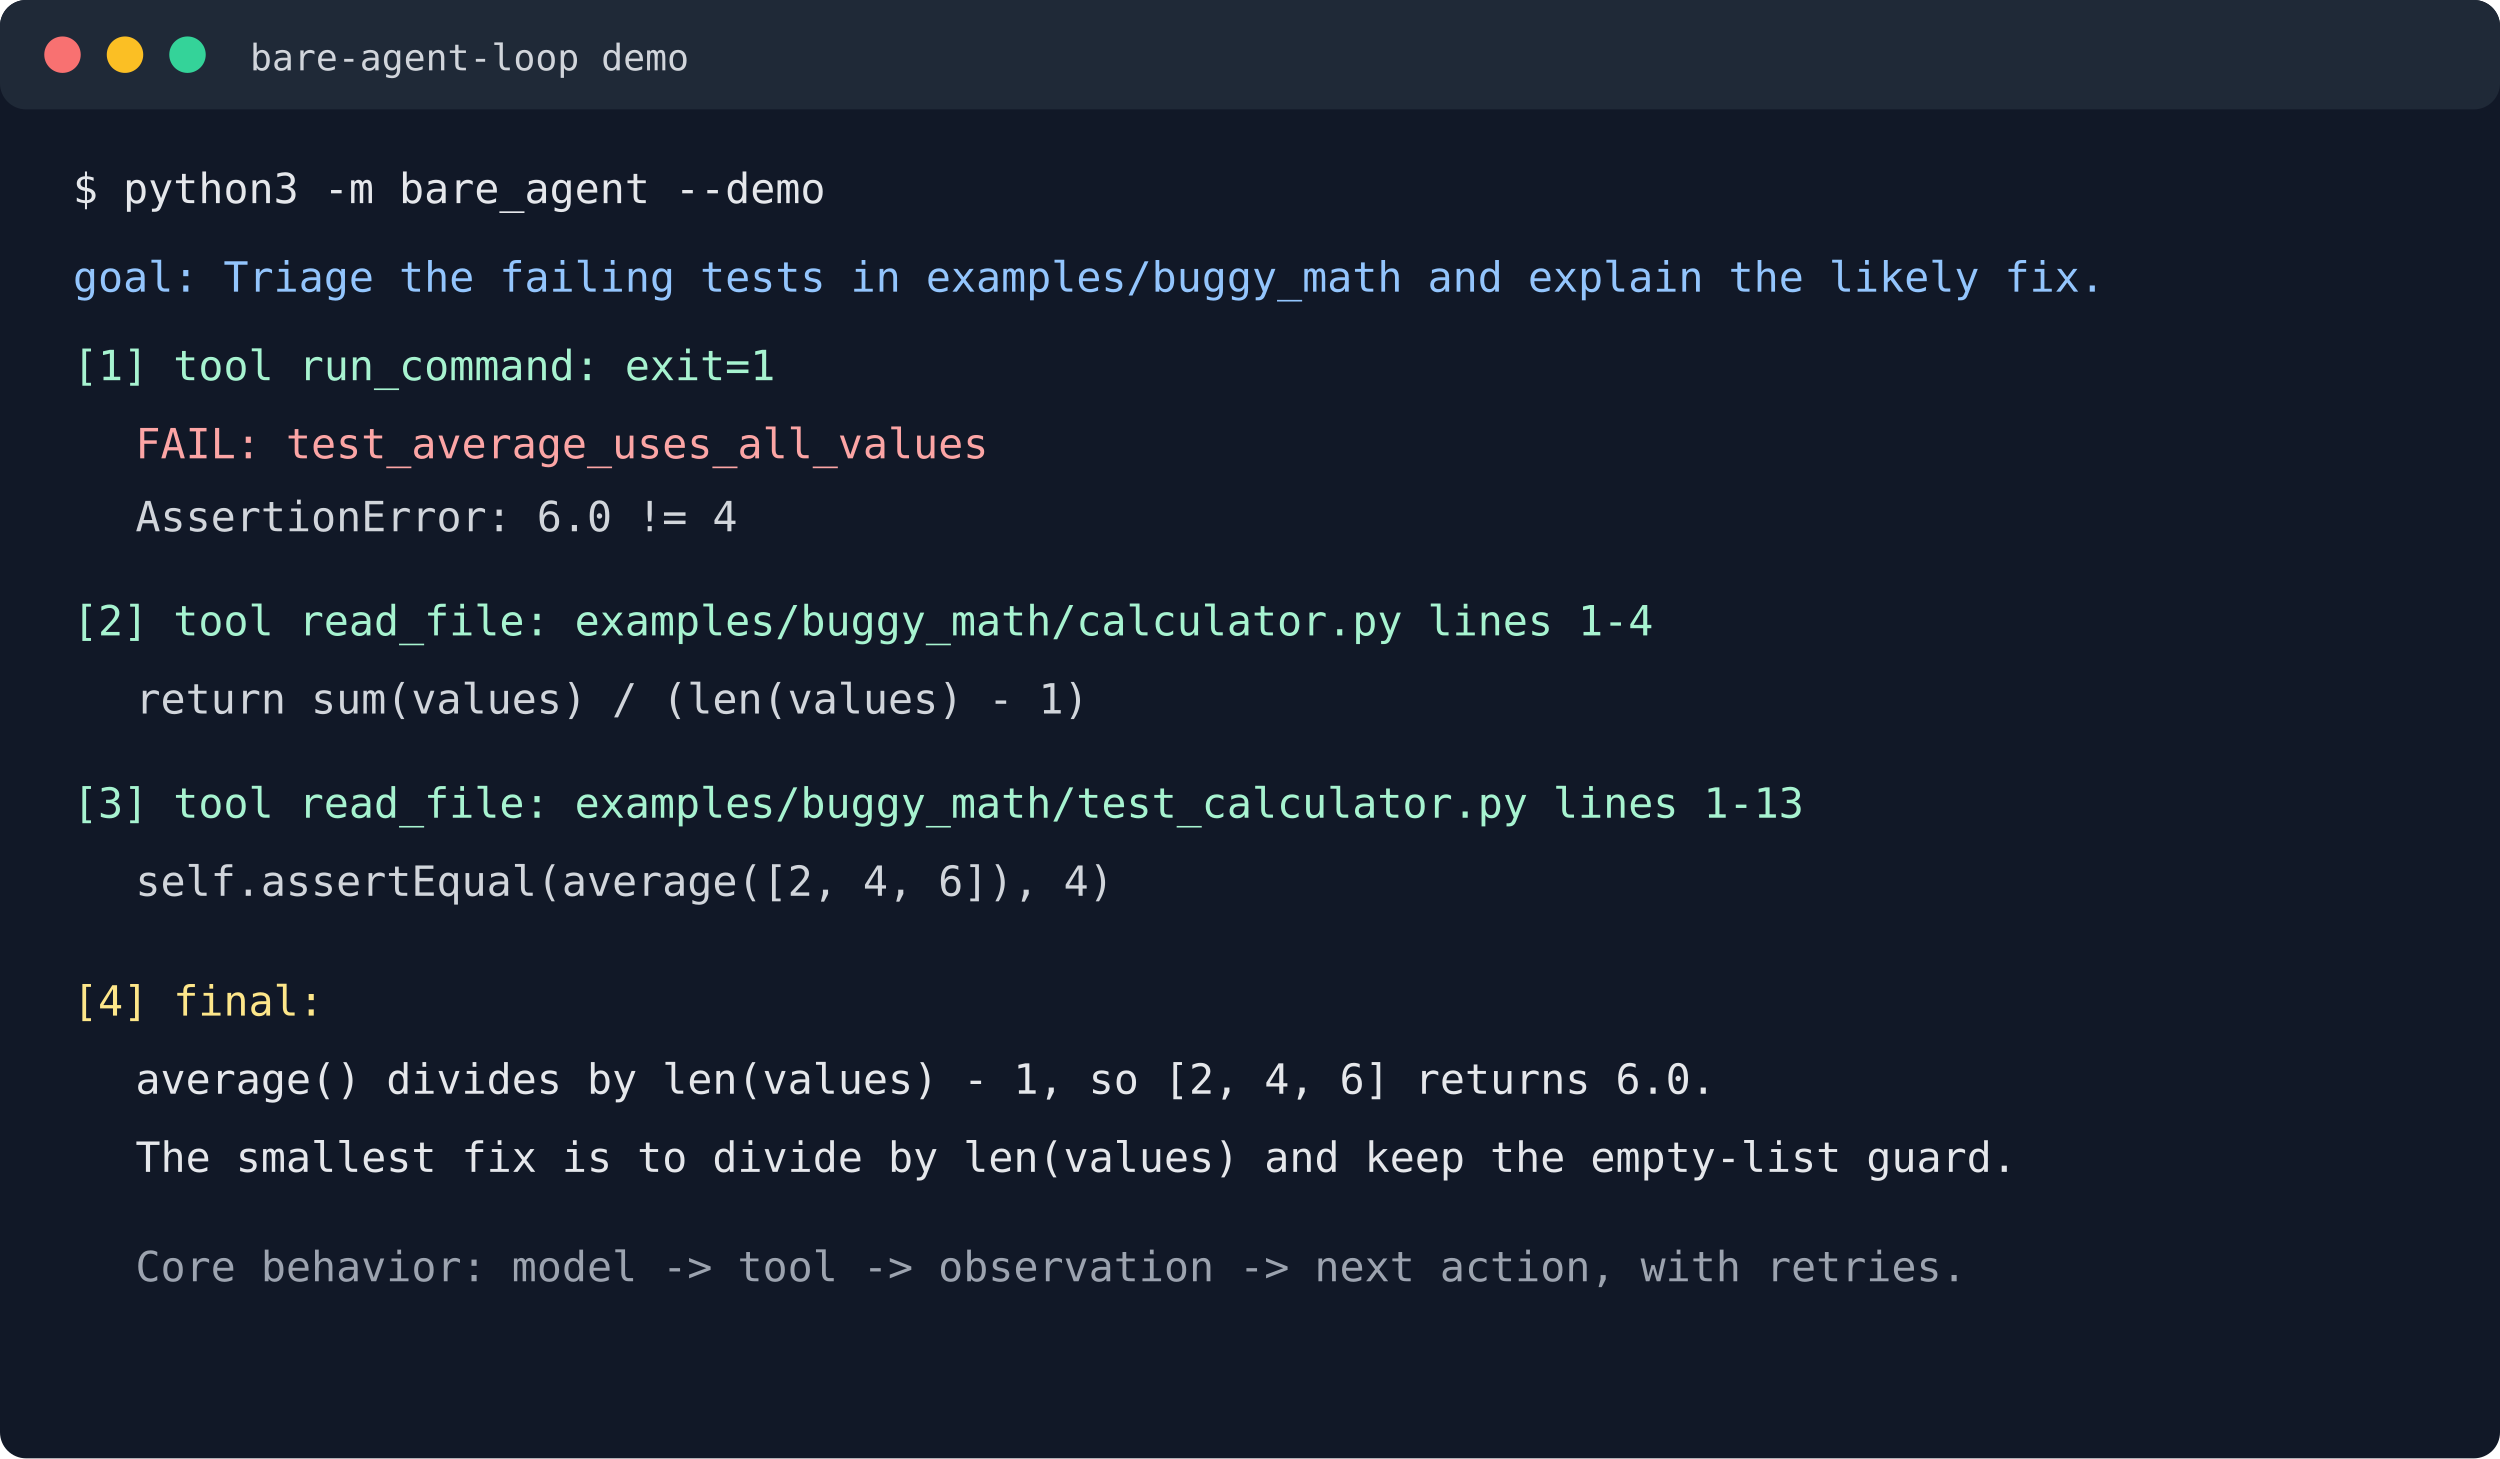
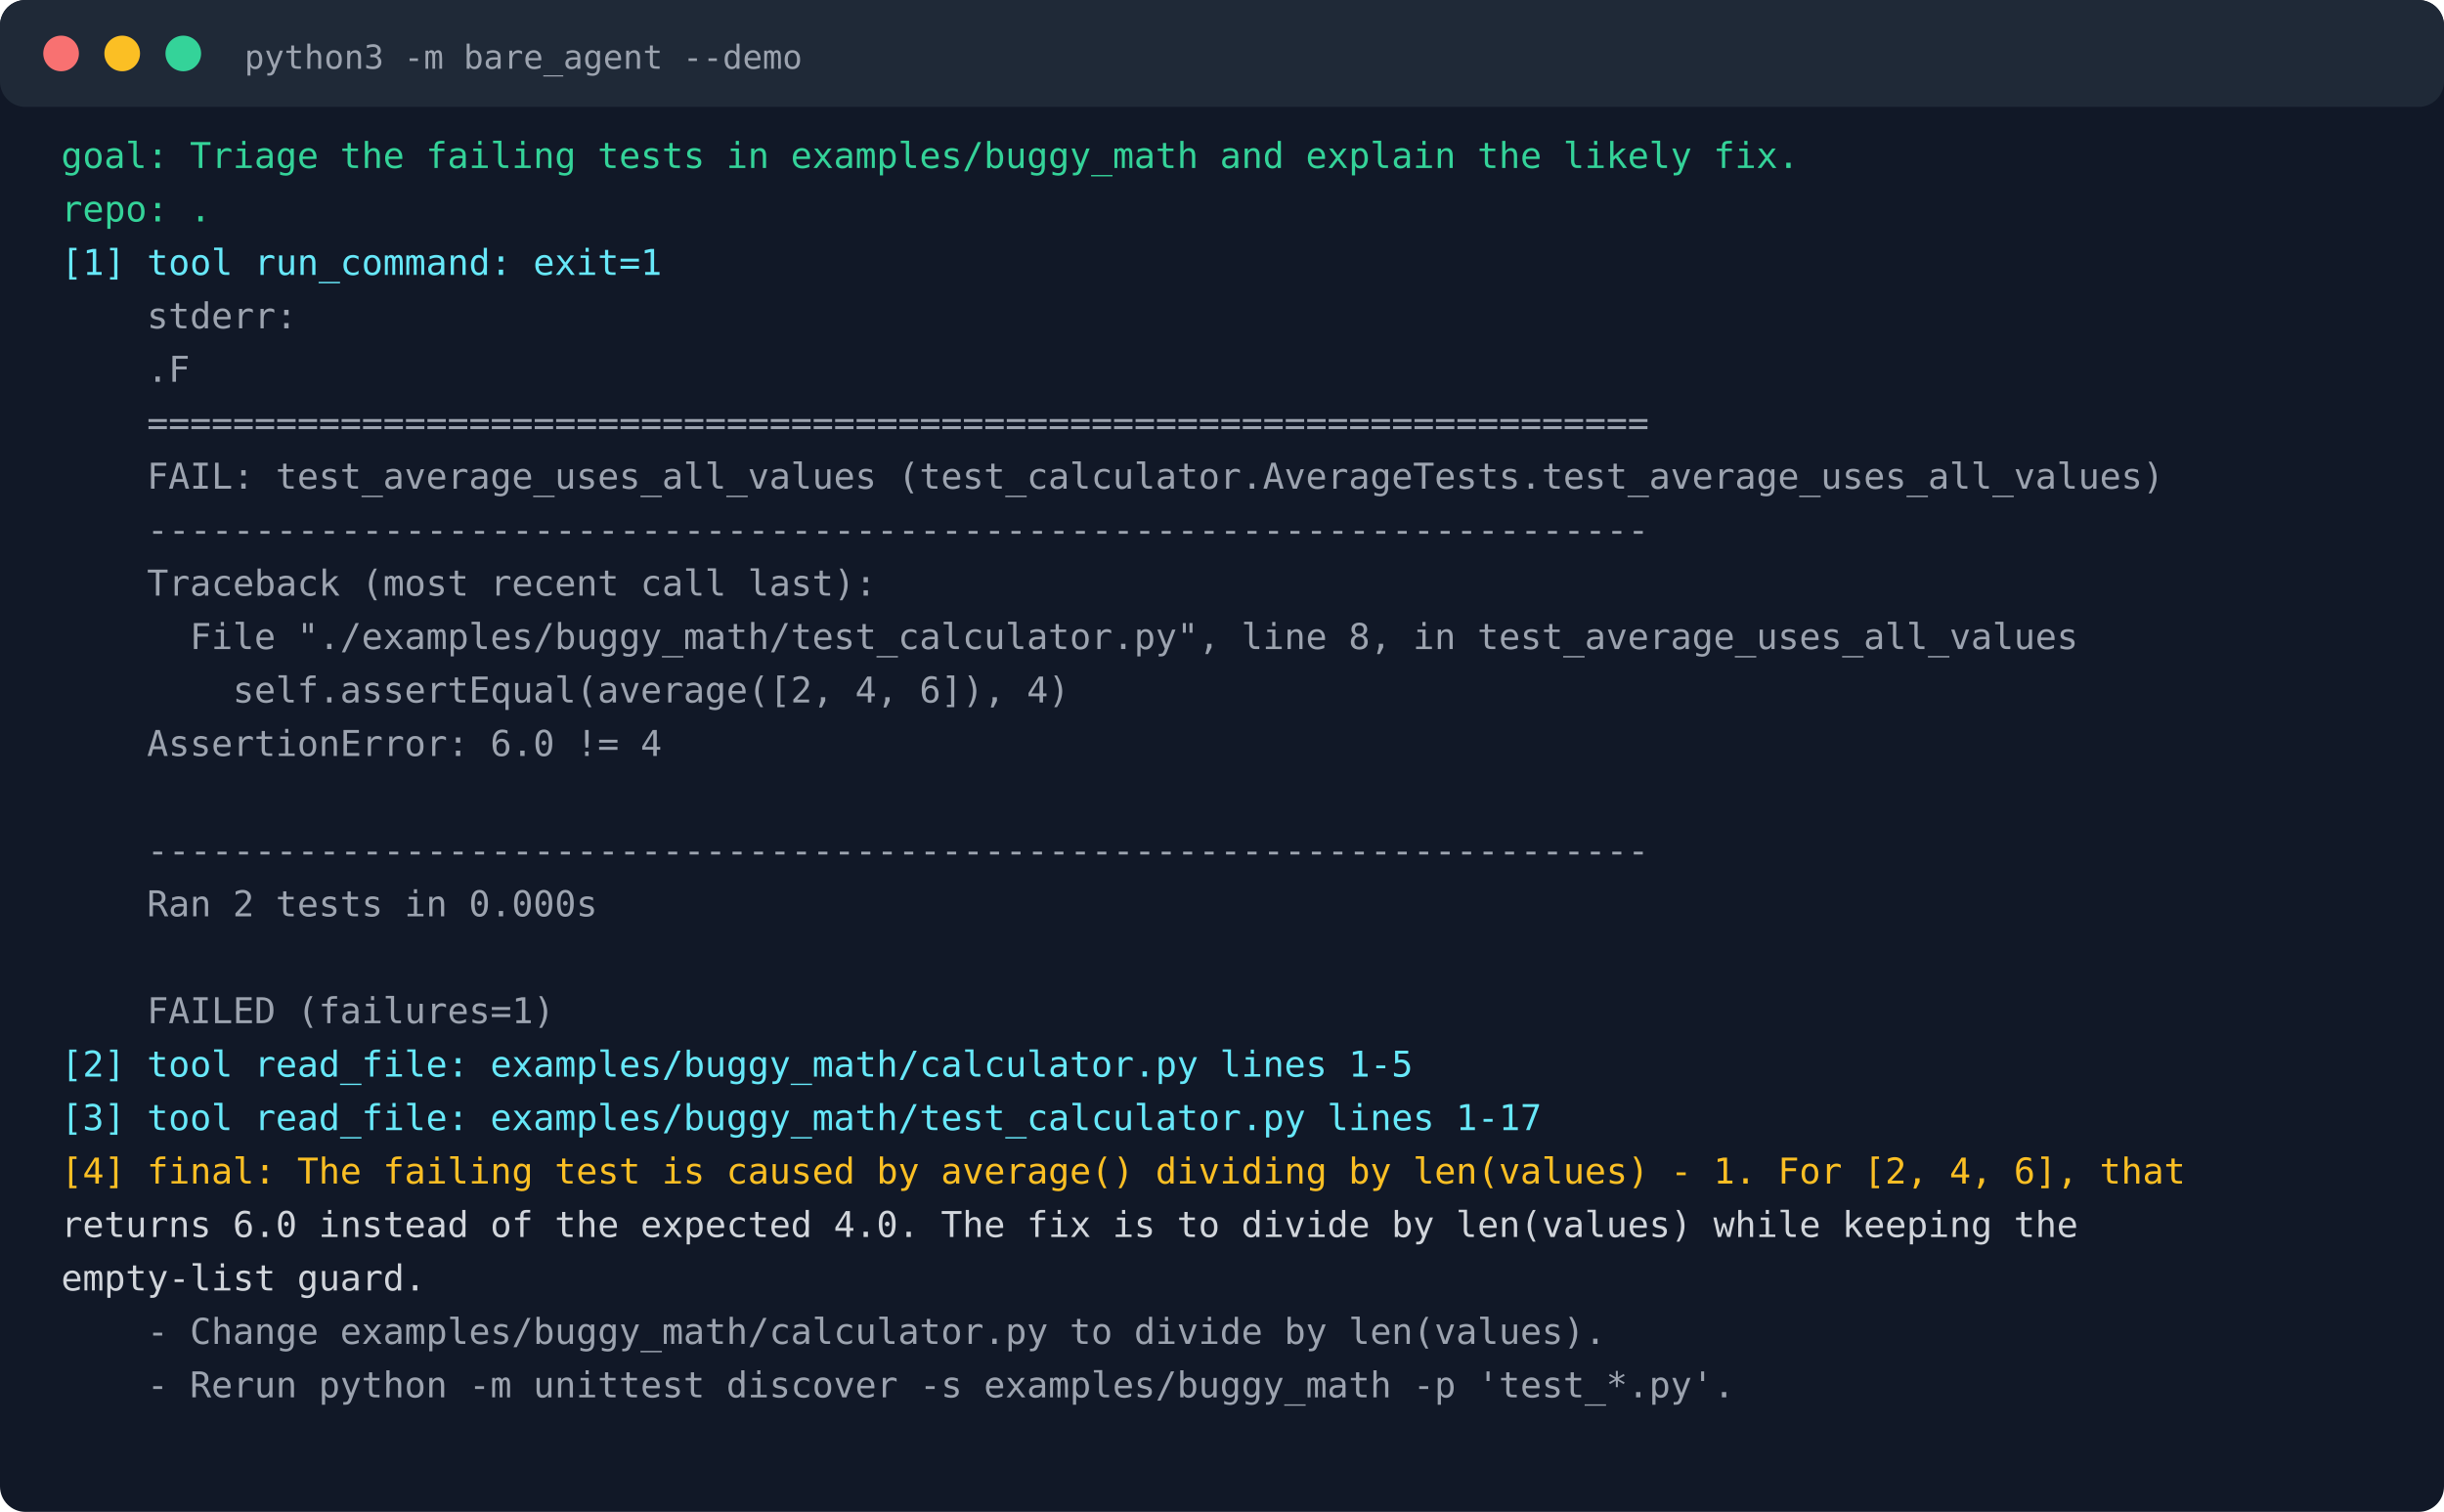
- <svg xmlns="http://www.w3.org/2000/svg" width="960" height="560" viewBox="0 0 960 560" role="img" aria-labelledby="title desc">
-   <rect width="960" height="560" rx="10" fill="#111827" />
+ <svg xmlns="http://www.w3.org/2000/svg" width="960" height="594" viewBox="0 0 960 594" role="img" aria-labelledby="title desc">
+   <rect width="960" height="594" rx="10" fill="#111827" />
  <rect x="0" y="0" width="960" height="42" rx="10" fill="#1f2937" />
  <circle cx="24" cy="21" r="7" fill="#f87171" />
  <circle cx="48" cy="21" r="7" fill="#fbbf24" />
  <circle cx="72" cy="21" r="7" fill="#34d399" />
-   <text x="96" y="27" fill="#d1d5db" font-family="Menlo, Consolas, monospace" font-size="14">bare-agent-loop demo</text>
-   <g font-family="Menlo, Consolas, monospace" font-size="16" fill="#e5e7eb">
-     <text x="28" y="78">$ python3 -m bare_agent --demo</text>
-     <text x="28" y="112" fill="#93c5fd">goal: Triage the failing tests in examples/buggy_math and explain the likely fix.</text>
-     <text x="28" y="146" fill="#a7f3d0">[1] tool run_command: exit=1</text>
-     <text x="52" y="176" fill="#fca5a5">FAIL: test_average_uses_all_values</text>
-     <text x="52" y="204" fill="#d1d5db">AssertionError: 6.0 != 4</text>
-     <text x="28" y="244" fill="#a7f3d0">[2] tool read_file: examples/buggy_math/calculator.py lines 1-4</text>
-     <text x="52" y="274" fill="#d1d5db">return sum(values) / (len(values) - 1)</text>
-     <text x="28" y="314" fill="#a7f3d0">[3] tool read_file: examples/buggy_math/test_calculator.py lines 1-13</text>
-     <text x="52" y="344" fill="#d1d5db">self.assertEqual(average([2, 4, 6]), 4)</text>
-     <text x="28" y="390" fill="#fde68a">[4] final:</text>
-     <text x="52" y="420" fill="#e5e7eb">average() divides by len(values) - 1, so [2, 4, 6] returns 6.0.</text>
-     <text x="52" y="450" fill="#e5e7eb">The smallest fix is to divide by len(values) and keep the empty-list guard.</text>
-     <text x="52" y="492" fill="#9ca3af">Core behavior: model -&gt; tool -&gt; observation -&gt; next action, with retries.</text>
-   </g>
+   <text x="96" y="27" fill="#9ca3af" font-family="Menlo, Consolas, monospace" font-size="13">python3 -m bare_agent --demo</text>
+   <text x="24" y="66" fill="#34d399" font-family="Menlo, Consolas, monospace" font-size="14" xml:space="preserve">goal: Triage the failing tests in examples/buggy_math and explain the likely fix.</text>
+   <text x="24" y="87" fill="#34d399" font-family="Menlo, Consolas, monospace" font-size="14" xml:space="preserve">repo: .</text>
+   <text x="24" y="108" fill="#67e8f9" font-family="Menlo, Consolas, monospace" font-size="14" xml:space="preserve">[1] tool run_command: exit=1</text>
+   <text x="24" y="129" fill="#9ca3af" font-family="Menlo, Consolas, monospace" font-size="14" xml:space="preserve">    stderr:</text>
+   <text x="24" y="150" fill="#9ca3af" font-family="Menlo, Consolas, monospace" font-size="14" xml:space="preserve">    .F</text>
+   <text x="24" y="171" fill="#9ca3af" font-family="Menlo, Consolas, monospace" font-size="14" xml:space="preserve">    ======================================================================</text>
+   <text x="24" y="192" fill="#9ca3af" font-family="Menlo, Consolas, monospace" font-size="14" xml:space="preserve">    FAIL: test_average_uses_all_values (test_calculator.AverageTests.test_average_uses_all_values)</text>
+   <text x="24" y="213" fill="#9ca3af" font-family="Menlo, Consolas, monospace" font-size="14" xml:space="preserve">    ----------------------------------------------------------------------</text>
+   <text x="24" y="234" fill="#9ca3af" font-family="Menlo, Consolas, monospace" font-size="14" xml:space="preserve">    Traceback (most recent call last):</text>
+   <text x="24" y="255" fill="#9ca3af" font-family="Menlo, Consolas, monospace" font-size="14" xml:space="preserve">      File "./examples/buggy_math/test_calculator.py", line 8, in test_average_uses_all_values</text>
+   <text x="24" y="276" fill="#9ca3af" font-family="Menlo, Consolas, monospace" font-size="14" xml:space="preserve">        self.assertEqual(average([2, 4, 6]), 4)</text>
+   <text x="24" y="297" fill="#9ca3af" font-family="Menlo, Consolas, monospace" font-size="14" xml:space="preserve">    AssertionError: 6.0 != 4</text>
+   <text x="24" y="339" fill="#9ca3af" font-family="Menlo, Consolas, monospace" font-size="14" xml:space="preserve">    ----------------------------------------------------------------------</text>
+   <text x="24" y="360" fill="#9ca3af" font-family="Menlo, Consolas, monospace" font-size="14" xml:space="preserve">    Ran 2 tests in 0.000s</text>
+   <text x="24" y="402" fill="#9ca3af" font-family="Menlo, Consolas, monospace" font-size="14" xml:space="preserve">    FAILED (failures=1)</text>
+   <text x="24" y="423" fill="#67e8f9" font-family="Menlo, Consolas, monospace" font-size="14" xml:space="preserve">[2] tool read_file: examples/buggy_math/calculator.py lines 1-5</text>
+   <text x="24" y="444" fill="#67e8f9" font-family="Menlo, Consolas, monospace" font-size="14" xml:space="preserve">[3] tool read_file: examples/buggy_math/test_calculator.py lines 1-17</text>
+   <text x="24" y="465" fill="#fbbf24" font-family="Menlo, Consolas, monospace" font-size="14" xml:space="preserve">[4] final: The failing test is caused by average() dividing by len(values) - 1. For [2, 4, 6], that</text>
+   <text x="24" y="486" fill="#d1d5db" font-family="Menlo, Consolas, monospace" font-size="14" xml:space="preserve">returns 6.0 instead of the expected 4.0. The fix is to divide by len(values) while keeping the</text>
+   <text x="24" y="507" fill="#d1d5db" font-family="Menlo, Consolas, monospace" font-size="14" xml:space="preserve">empty-list guard.</text>
+   <text x="24" y="528" fill="#9ca3af" font-family="Menlo, Consolas, monospace" font-size="14" xml:space="preserve">    - Change examples/buggy_math/calculator.py to divide by len(values).</text>
+   <text x="24" y="549" fill="#9ca3af" font-family="Menlo, Consolas, monospace" font-size="14" xml:space="preserve">    - Rerun python -m unittest discover -s examples/buggy_math -p 'test_*.py'.</text>
</svg>
